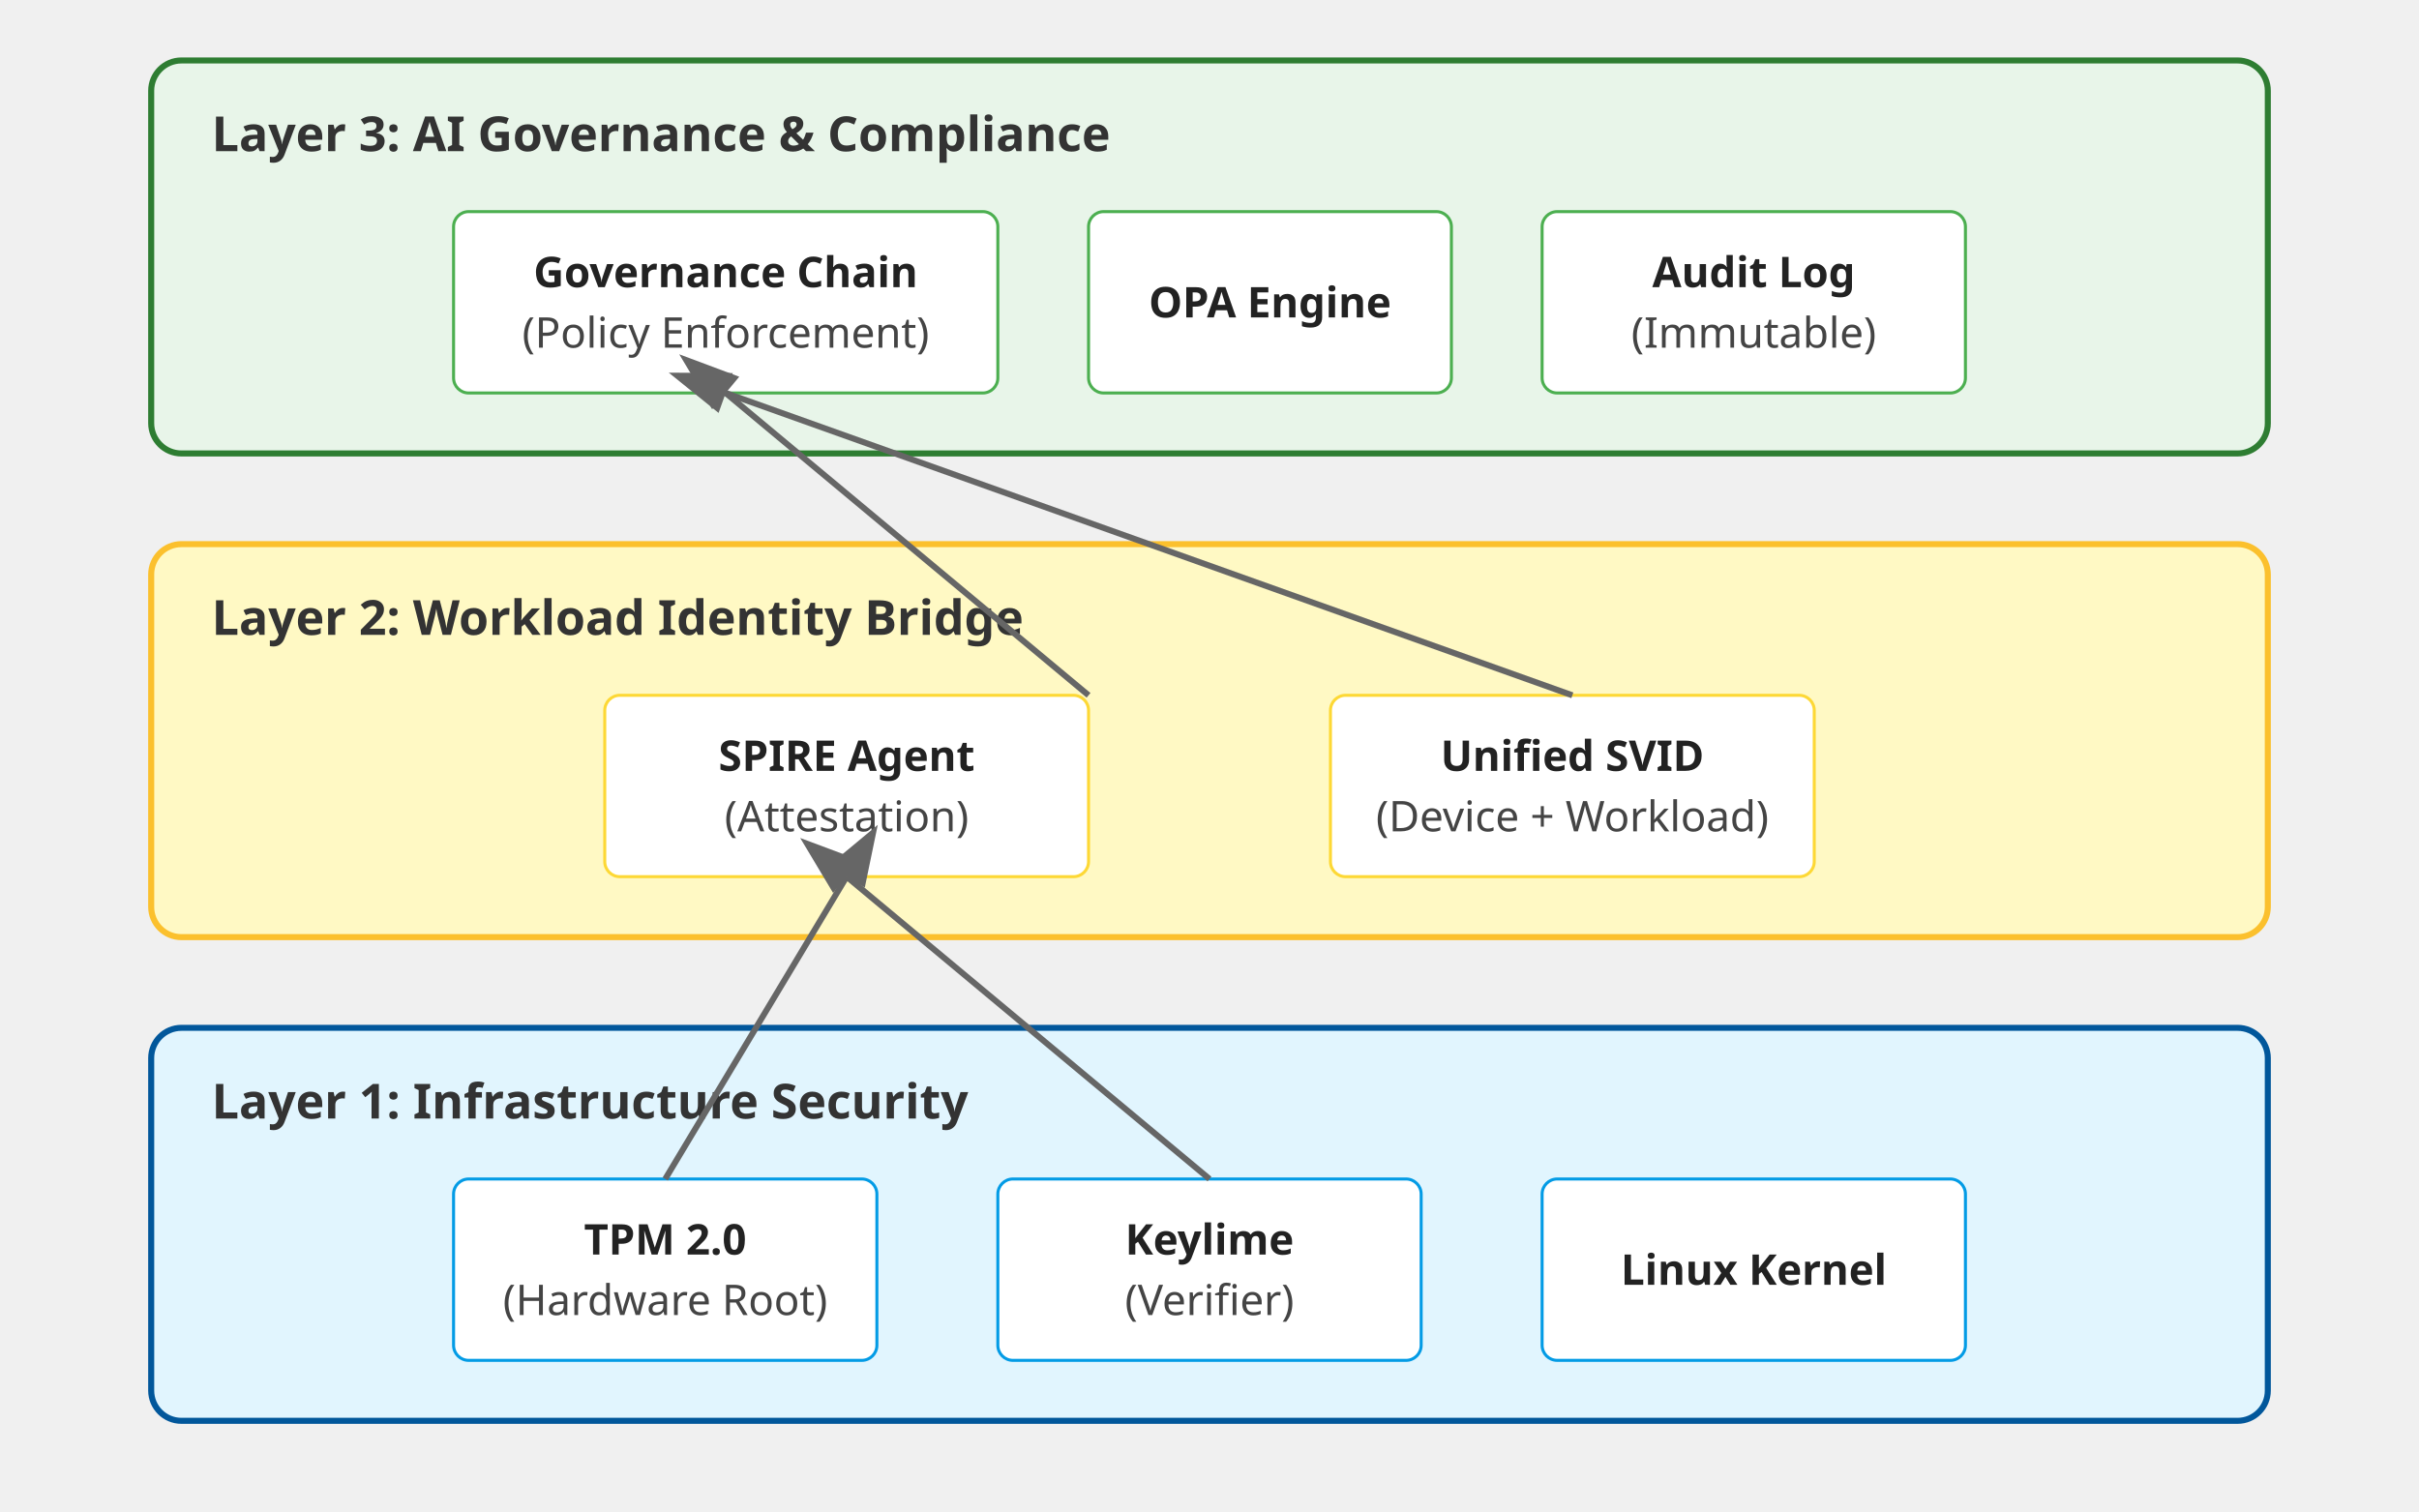
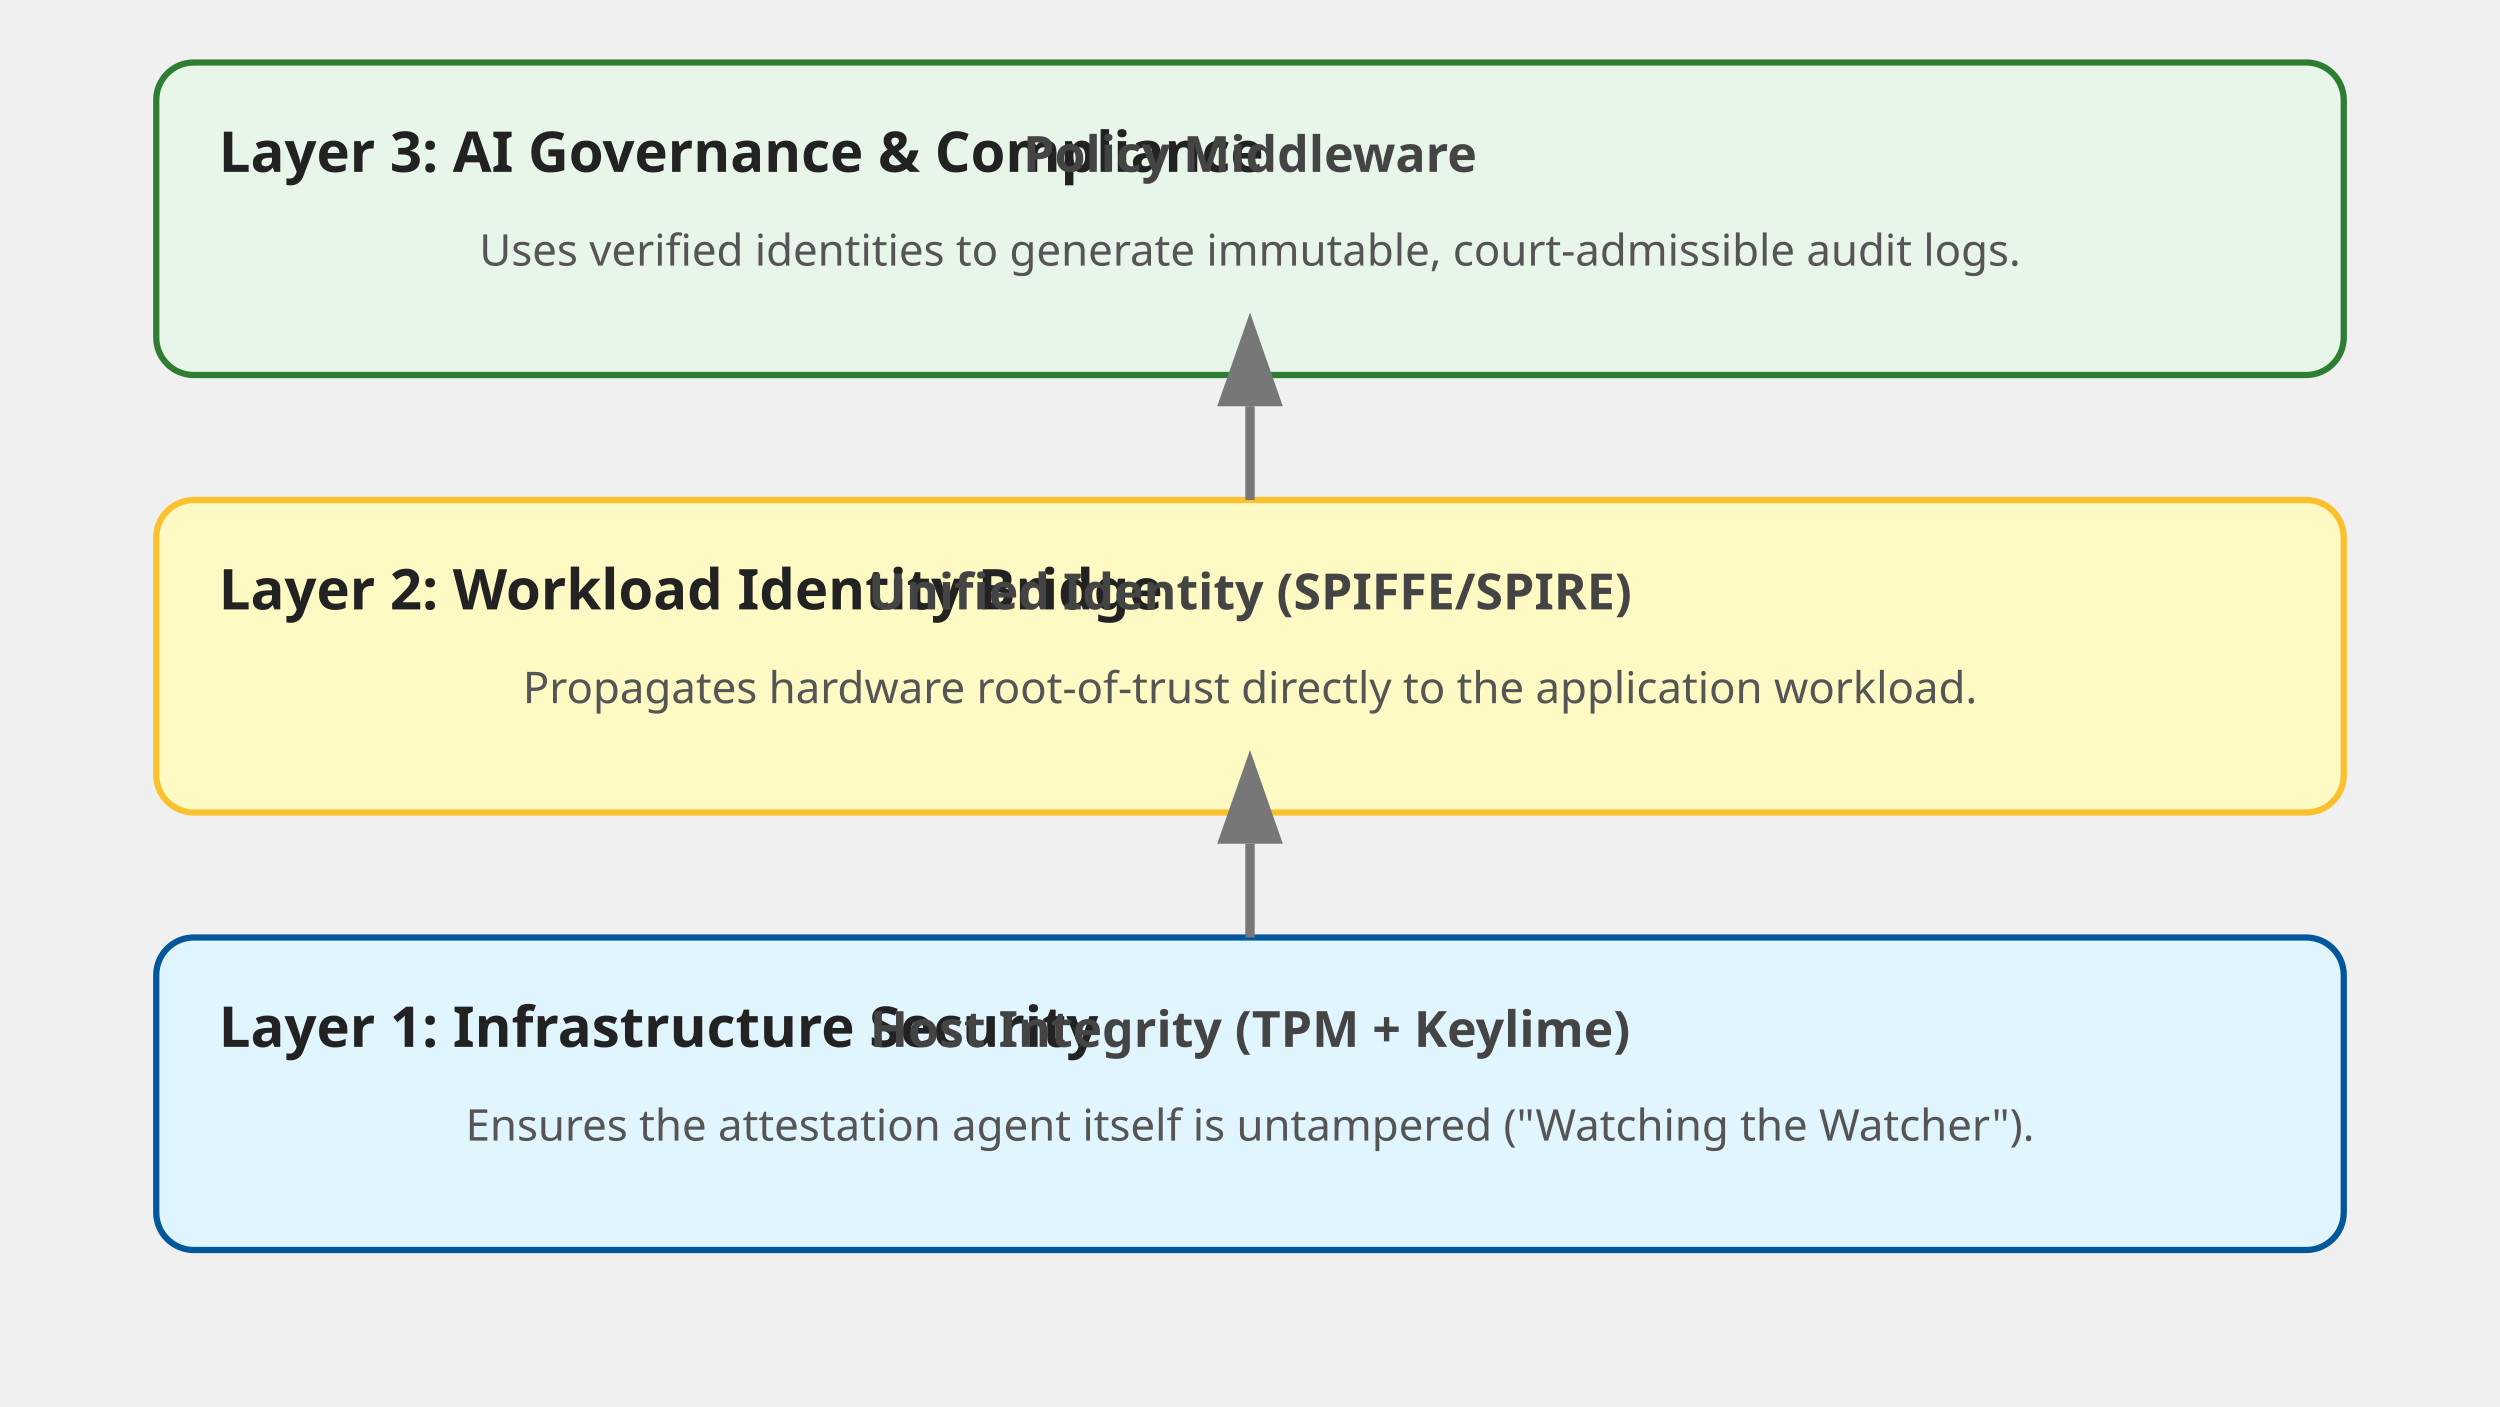
- <svg xmlns="http://www.w3.org/2000/svg" viewBox="0 0 800 500">
+ <svg xmlns="http://www.w3.org/2000/svg" viewBox="0 0 800 450">
  <style>
-     .title { font-family: sans-serif; font-size: 16px; font-weight: bold; fill: #333; }
-     .label { font-family: sans-serif; font-size: 14px; fill: #444; }
-     .box-title { font-family: sans-serif; font-size: 14px; font-weight: bold; fill: #222; }
-     .arrow { stroke: #666; stroke-width: 2; marker-end: url(#arrowhead); }
+     .layer-title { font-family: sans-serif; font-size: 18px; font-weight: bold; fill: #222; }
+     .mechanism { font-family: sans-serif; font-size: 16px; font-weight: 600; fill: #444; }
+     .value-prop { font-family: sans-serif; font-size: 14px; fill: #555; }
+     .arrow { stroke: #777; stroke-width: 3; marker-end: url(#arrowhead); }
  </style>
  <defs>
    <marker id="arrowhead" markerWidth="10" markerHeight="7" refX="0" refY="3.5" orient="auto">
-       <polygon points="0 0, 10 3.5, 0 7" fill="#666" />
+       <polygon points="0 0, 10 3.5, 0 7" fill="#777" />
    </marker>
  </defs>
-   <rect x="50" y="20" width="700" height="130" rx="10" fill="#e8f5e9" stroke="#2e7d32" stroke-width="2" />
-   <text x="70" y="50" class="title">Layer 3: AI Governance &amp; Compliance</text>
-   <rect x="150" y="70" width="180" height="60" rx="5" fill="#fff" stroke="#4caf50" stroke-width="1" />
-   <text x="240" y="95" text-anchor="middle" class="box-title">Governance Chain</text>
-   <text x="240" y="115" text-anchor="middle" class="label">(Policy Enforcement)</text>
-   <rect x="360" y="70" width="120" height="60" rx="5" fill="#fff" stroke="#4caf50" stroke-width="1" />
-   <text x="420" y="105" text-anchor="middle" class="box-title">OPA Engine</text>
-   <rect x="510" y="70" width="140" height="60" rx="5" fill="#fff" stroke="#4caf50" stroke-width="1" />
-   <text x="580" y="95" text-anchor="middle" class="box-title">Audit Log</text>
-   <text x="580" y="115" text-anchor="middle" class="label">(Immutable)</text>
-   <rect x="50" y="180" width="700" height="130" rx="10" fill="#fff9c4" stroke="#fbc02d" stroke-width="2" />
-   <text x="70" y="210" class="title">Layer 2: Workload Identity Bridge</text>
-   <rect x="200" y="230" width="160" height="60" rx="5" fill="#fff" stroke="#fdd835" stroke-width="1" />
-   <text x="280" y="255" text-anchor="middle" class="box-title">SPIRE Agent</text>
-   <text x="280" y="275" text-anchor="middle" class="label">(Attestation)</text>
-   <rect x="440" y="230" width="160" height="60" rx="5" fill="#fff" stroke="#fdd835" stroke-width="1" />
-   <text x="520" y="255" text-anchor="middle" class="box-title">Unified SVID</text>
-   <text x="520" y="275" text-anchor="middle" class="label">(Device + Workload)</text>
-   <rect x="50" y="340" width="700" height="130" rx="10" fill="#e1f5fe" stroke="#01579b" stroke-width="2" />
-   <text x="70" y="370" class="title">Layer 1: Infrastructure Security</text>
-   <rect x="150" y="390" width="140" height="60" rx="5" fill="#fff" stroke="#039be5" stroke-width="1" />
-   <text x="220" y="415" text-anchor="middle" class="box-title">TPM 2.0</text>
-   <text x="220" y="435" text-anchor="middle" class="label">(Hardware Root)</text>
-   <rect x="330" y="390" width="140" height="60" rx="5" fill="#fff" stroke="#039be5" stroke-width="1" />
-   <text x="400" y="415" text-anchor="middle" class="box-title">Keylime</text>
-   <text x="400" y="435" text-anchor="middle" class="label">(Verifier)</text>
-   <rect x="510" y="390" width="140" height="60" rx="5" fill="#fff" stroke="#039be5" stroke-width="1" />
-   <text x="580" y="425" text-anchor="middle" class="box-title">Linux Kernel</text>
-   <line x1="220" y1="390" x2="280" y2="290" class="arrow" />
-   <line x1="400" y1="390" x2="280" y2="290" class="arrow" />
-   <line x1="360" y1="230" x2="240" y2="130" class="arrow" />
-   <line x1="520" y1="230" x2="240" y2="130" class="arrow" />
+   <rect x="50" y="20" width="700" height="100" rx="12" fill="#e8f5e9" stroke="#2e7d32" stroke-width="2" />
+   <text x="70" y="55" class="layer-title">Layer 3: AI Governance &amp; Compliance</text>
+   <text x="400" y="55" text-anchor="middle" class="mechanism">Policy Middleware</text>
+   <text x="400" y="85" text-anchor="middle" class="value-prop">Uses verified identities to generate immutable, court-admissible audit logs.</text>
+   <rect x="50" y="160" width="700" height="100" rx="12" fill="#fff9c4" stroke="#fbc02d" stroke-width="2" />
+   <text x="70" y="195" class="layer-title">Layer 2: Workload Identity Bridge</text>
+   <text x="400" y="195" text-anchor="middle" class="mechanism">Unified Identity (SPIFFE/SPIRE)</text>
+   <text x="400" y="225" text-anchor="middle" class="value-prop">Propagates hardware root-of-trust directly to the application workload.</text>
+   <rect x="50" y="300" width="700" height="100" rx="12" fill="#e1f5fe" stroke="#01579b" stroke-width="2" />
+   <text x="70" y="335" class="layer-title">Layer 1: Infrastructure Security</text>
+   <text x="400" y="335" text-anchor="middle" class="mechanism">Host Integrity (TPM + Keylime)</text>
+   <text x="400" y="365" text-anchor="middle" class="value-prop">Ensures the attestation agent itself is untampered ("Watching the Watcher").</text>
+   <line x1="400" y1="300" x2="400" y2="270" class="arrow" />
+   <line x1="400" y1="160" x2="400" y2="130" class="arrow" />
</svg>
